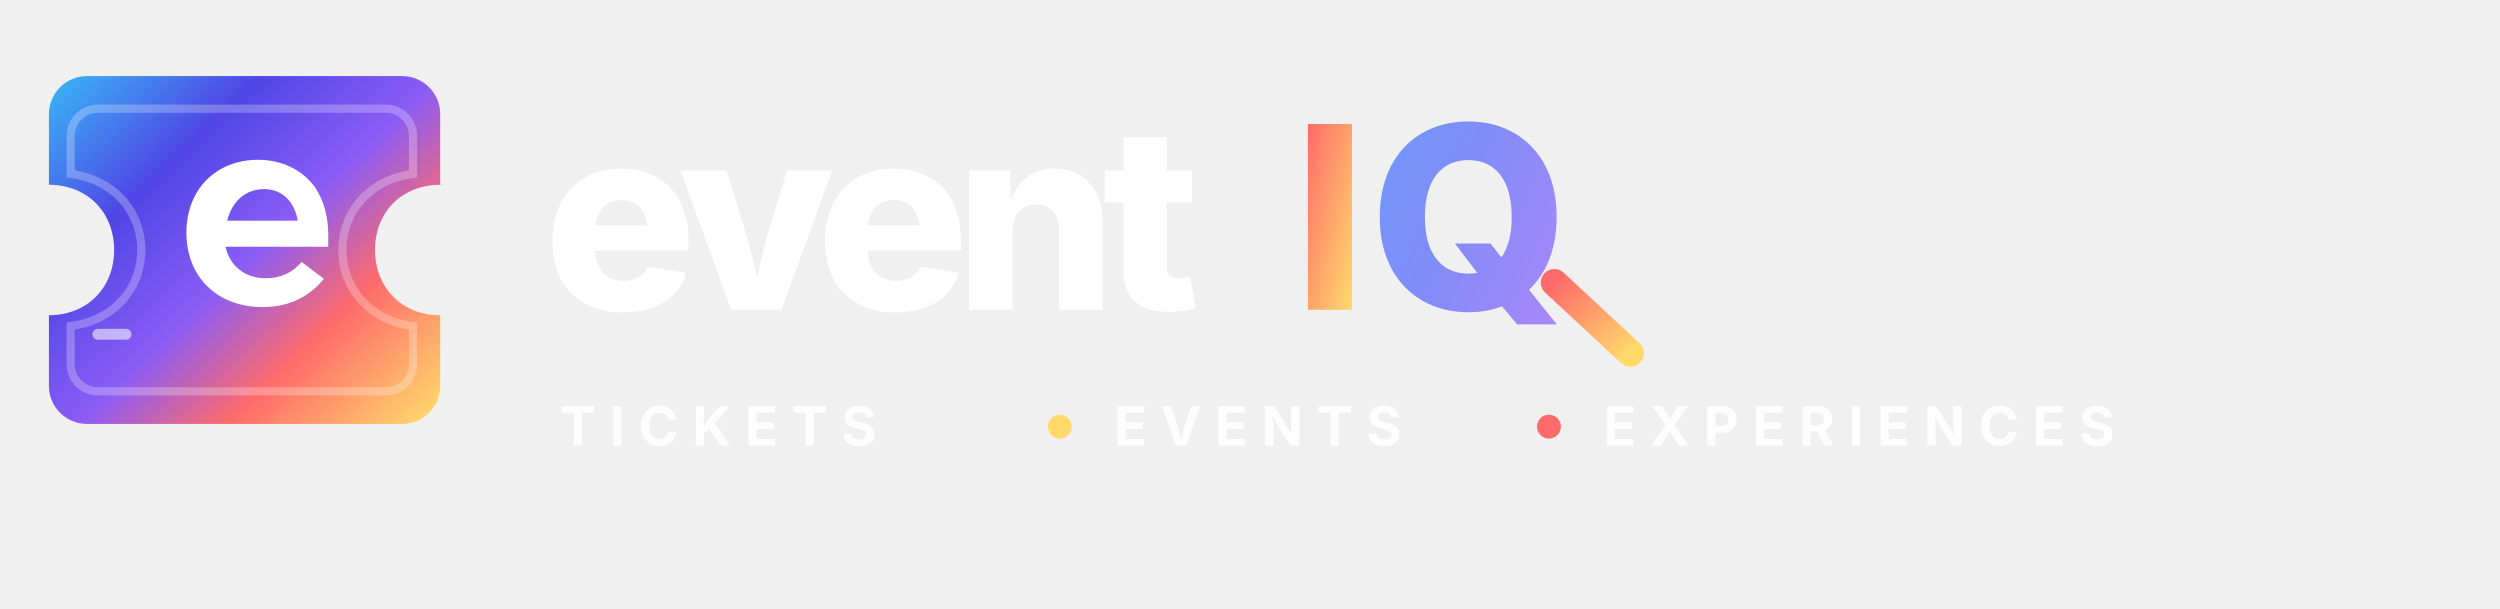
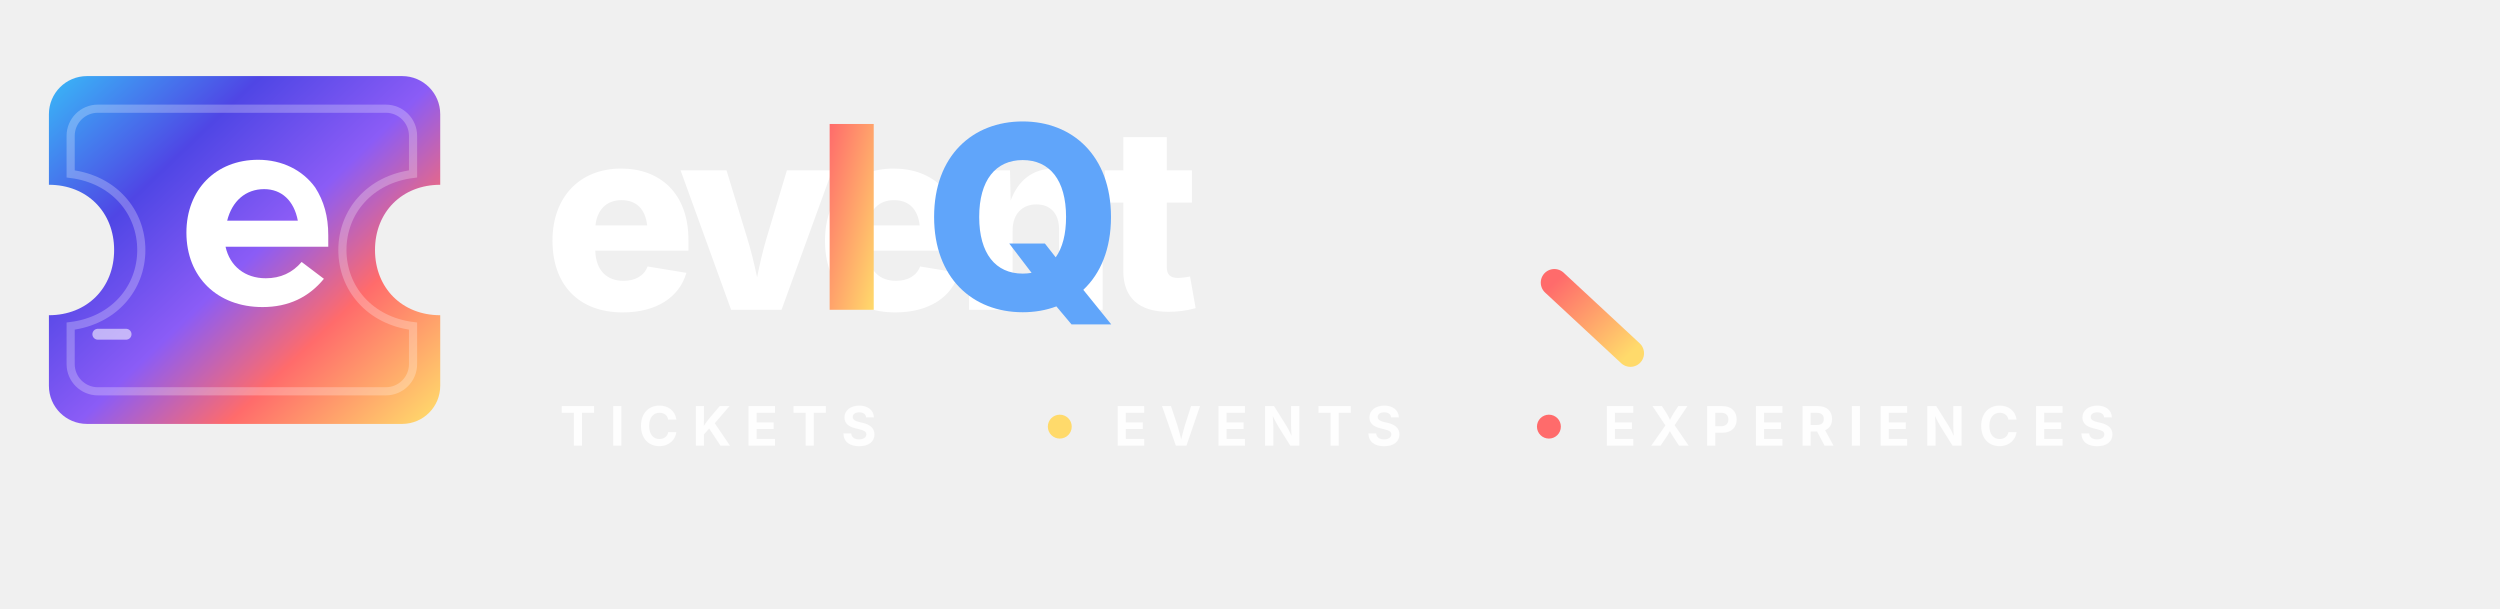
<svg xmlns="http://www.w3.org/2000/svg" viewBox="0 0 460 112" role="img" aria-labelledby="title">
  <defs>
    <linearGradient id="ticket-gradient" x1="12" y1="10" x2="78" y2="79" gradientUnits="userSpaceOnUse">
      <stop stop-color="#38BDF8" />
      <stop offset=".29" stop-color="#4F46E5" />
      <stop offset=".53" stop-color="#8B5CF6" />
      <stop offset=".73" stop-color="#FF6B6B" />
      <stop offset="1" stop-color="#FFDA6B" />
    </linearGradient>
    <linearGradient id="iq-gradient" x1="226" y1="26" x2="302" y2="60" gradientUnits="userSpaceOnUse">
      <stop stop-color="#60A5FA" />
      <stop offset=".52" stop-color="#818CF8" />
      <stop offset="1" stop-color="#C084FC" />
    </linearGradient>
    <linearGradient id="warm-gradient" x1="0" y1="0" x2="1" y2="1">
      <stop stop-color="#FF6B6B" />
      <stop offset="1" stop-color="#FFDA6B" />
    </linearGradient>
  </defs>
  <g>
    <path d="M16 14h58a7 7 0 0 1 7 7v13c-7 0-12 5-12 12s5 12 12 12v13a7 7 0 0 1-7 7H16a7 7 0 0 1-7-7V58c7 0 12-5 12-12s-5-12-12-12V21a7 7 0 0 1 7-7Z" fill="url(#ticket-gradient)" />
    <path d="M18 20h53a5 5 0 0 1 5 5v7c-8 1-13 7-13 14s5 13 13 14v7a5 5 0 0 1-5 5H18a5 5 0 0 1-5-5v-7c8-1 13-7 13-14s-5-13-13-14v-7a5 5 0 0 1 5-5Z" fill="none" stroke="#FFF" stroke-opacity=".26" stroke-width="1.5" />
    <path d="M58 34.5c-2.3-3.2-6.1-5.1-10.5-5.1-7.8 0-13.2 5.5-13.2 13.4 0 8.2 5.7 13.7 14 13.7 4.8 0 8.5-1.8 11.3-5.2l-4.1-3.1c-1.7 2-3.9 3-6.6 3-3.8 0-6.6-2.2-7.4-5.8h18.9v-2.1c0-3.5-.8-6.3-2.4-8.8ZM41.8 40.6c.9-3.6 3.4-5.8 6.8-5.8 3.2 0 5.5 2.1 6.2 5.8H41.8Z" fill="#FFF" />
    <path d="M18 61.5h5.2" stroke="#FFF" stroke-linecap="round" stroke-opacity=".56" stroke-width="2" />
  </g>
  <g font-family="Inter, Avenir Next, Arial, sans-serif" font-weight="800">
    <text x="100" y="57" fill="#FFF" font-size="47" letter-spacing="-2.7">event</text>
-     <text x="238" y="57" fill="url(#warm-gradient)" font-size="47" letter-spacing="-2.7">I</text>
-     <text x="252" y="57" fill="url(#iq-gradient)" font-size="47" letter-spacing="-3">Q</text>
+     <text x="150" y="57" fill="url(#warm-gradient)" font-size="47" letter-spacing="-2.7">I</text>
+     <text x="170" y="57" fill="url(#iq-gradient)" font-size="47" letter-spacing="-3">Q</text>
    <path d="m286 52 14 13" stroke="url(#warm-gradient)" stroke-linecap="round" stroke-width="5" />
  </g>
  <g font-family="Inter, Avenir Next, Arial, sans-serif" fill="#FFF" font-size="10" font-weight="700" letter-spacing="2.5">
    <text x="103" y="82" opacity=".9">TICKETS</text>
    <circle cx="195" cy="78.5" r="2.2" fill="#FFDA6B" />
    <text x="205" y="82" opacity=".9">EVENTS</text>
    <circle cx="285" cy="78.5" r="2.2" fill="#FF6B6B" />
    <text x="295" y="82" opacity=".9">EXPERIENCES</text>
  </g>
</svg>
